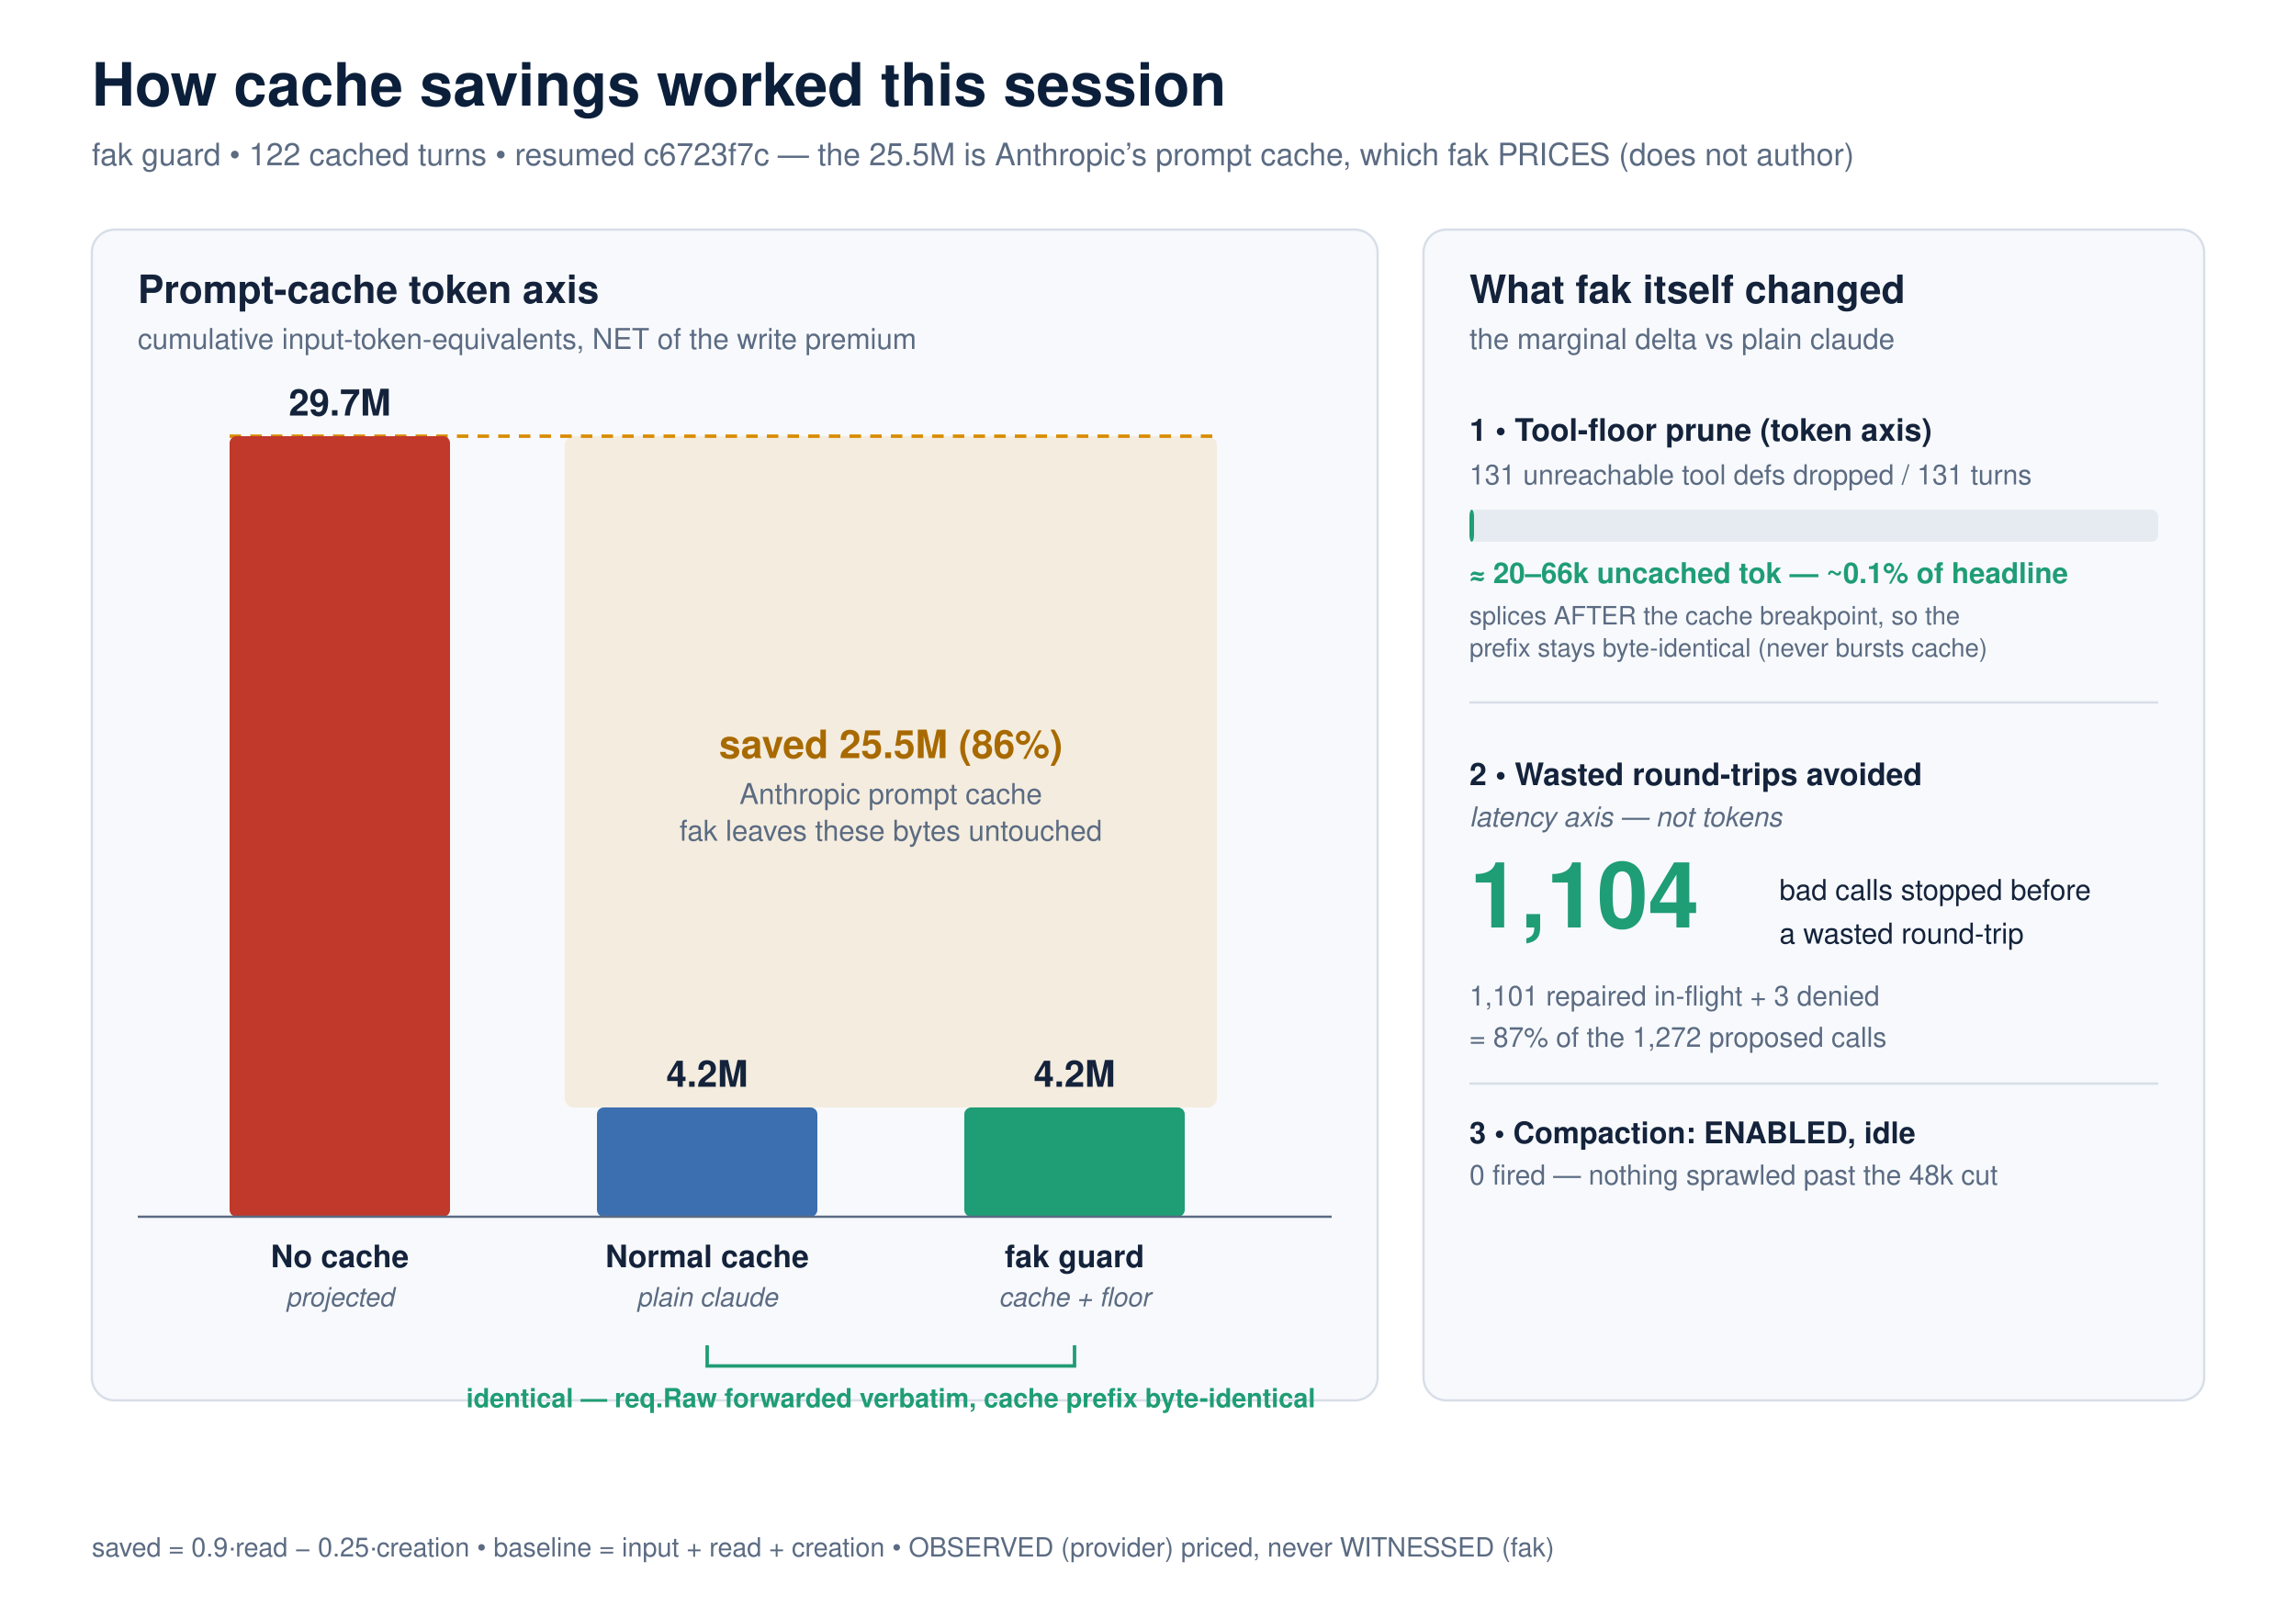
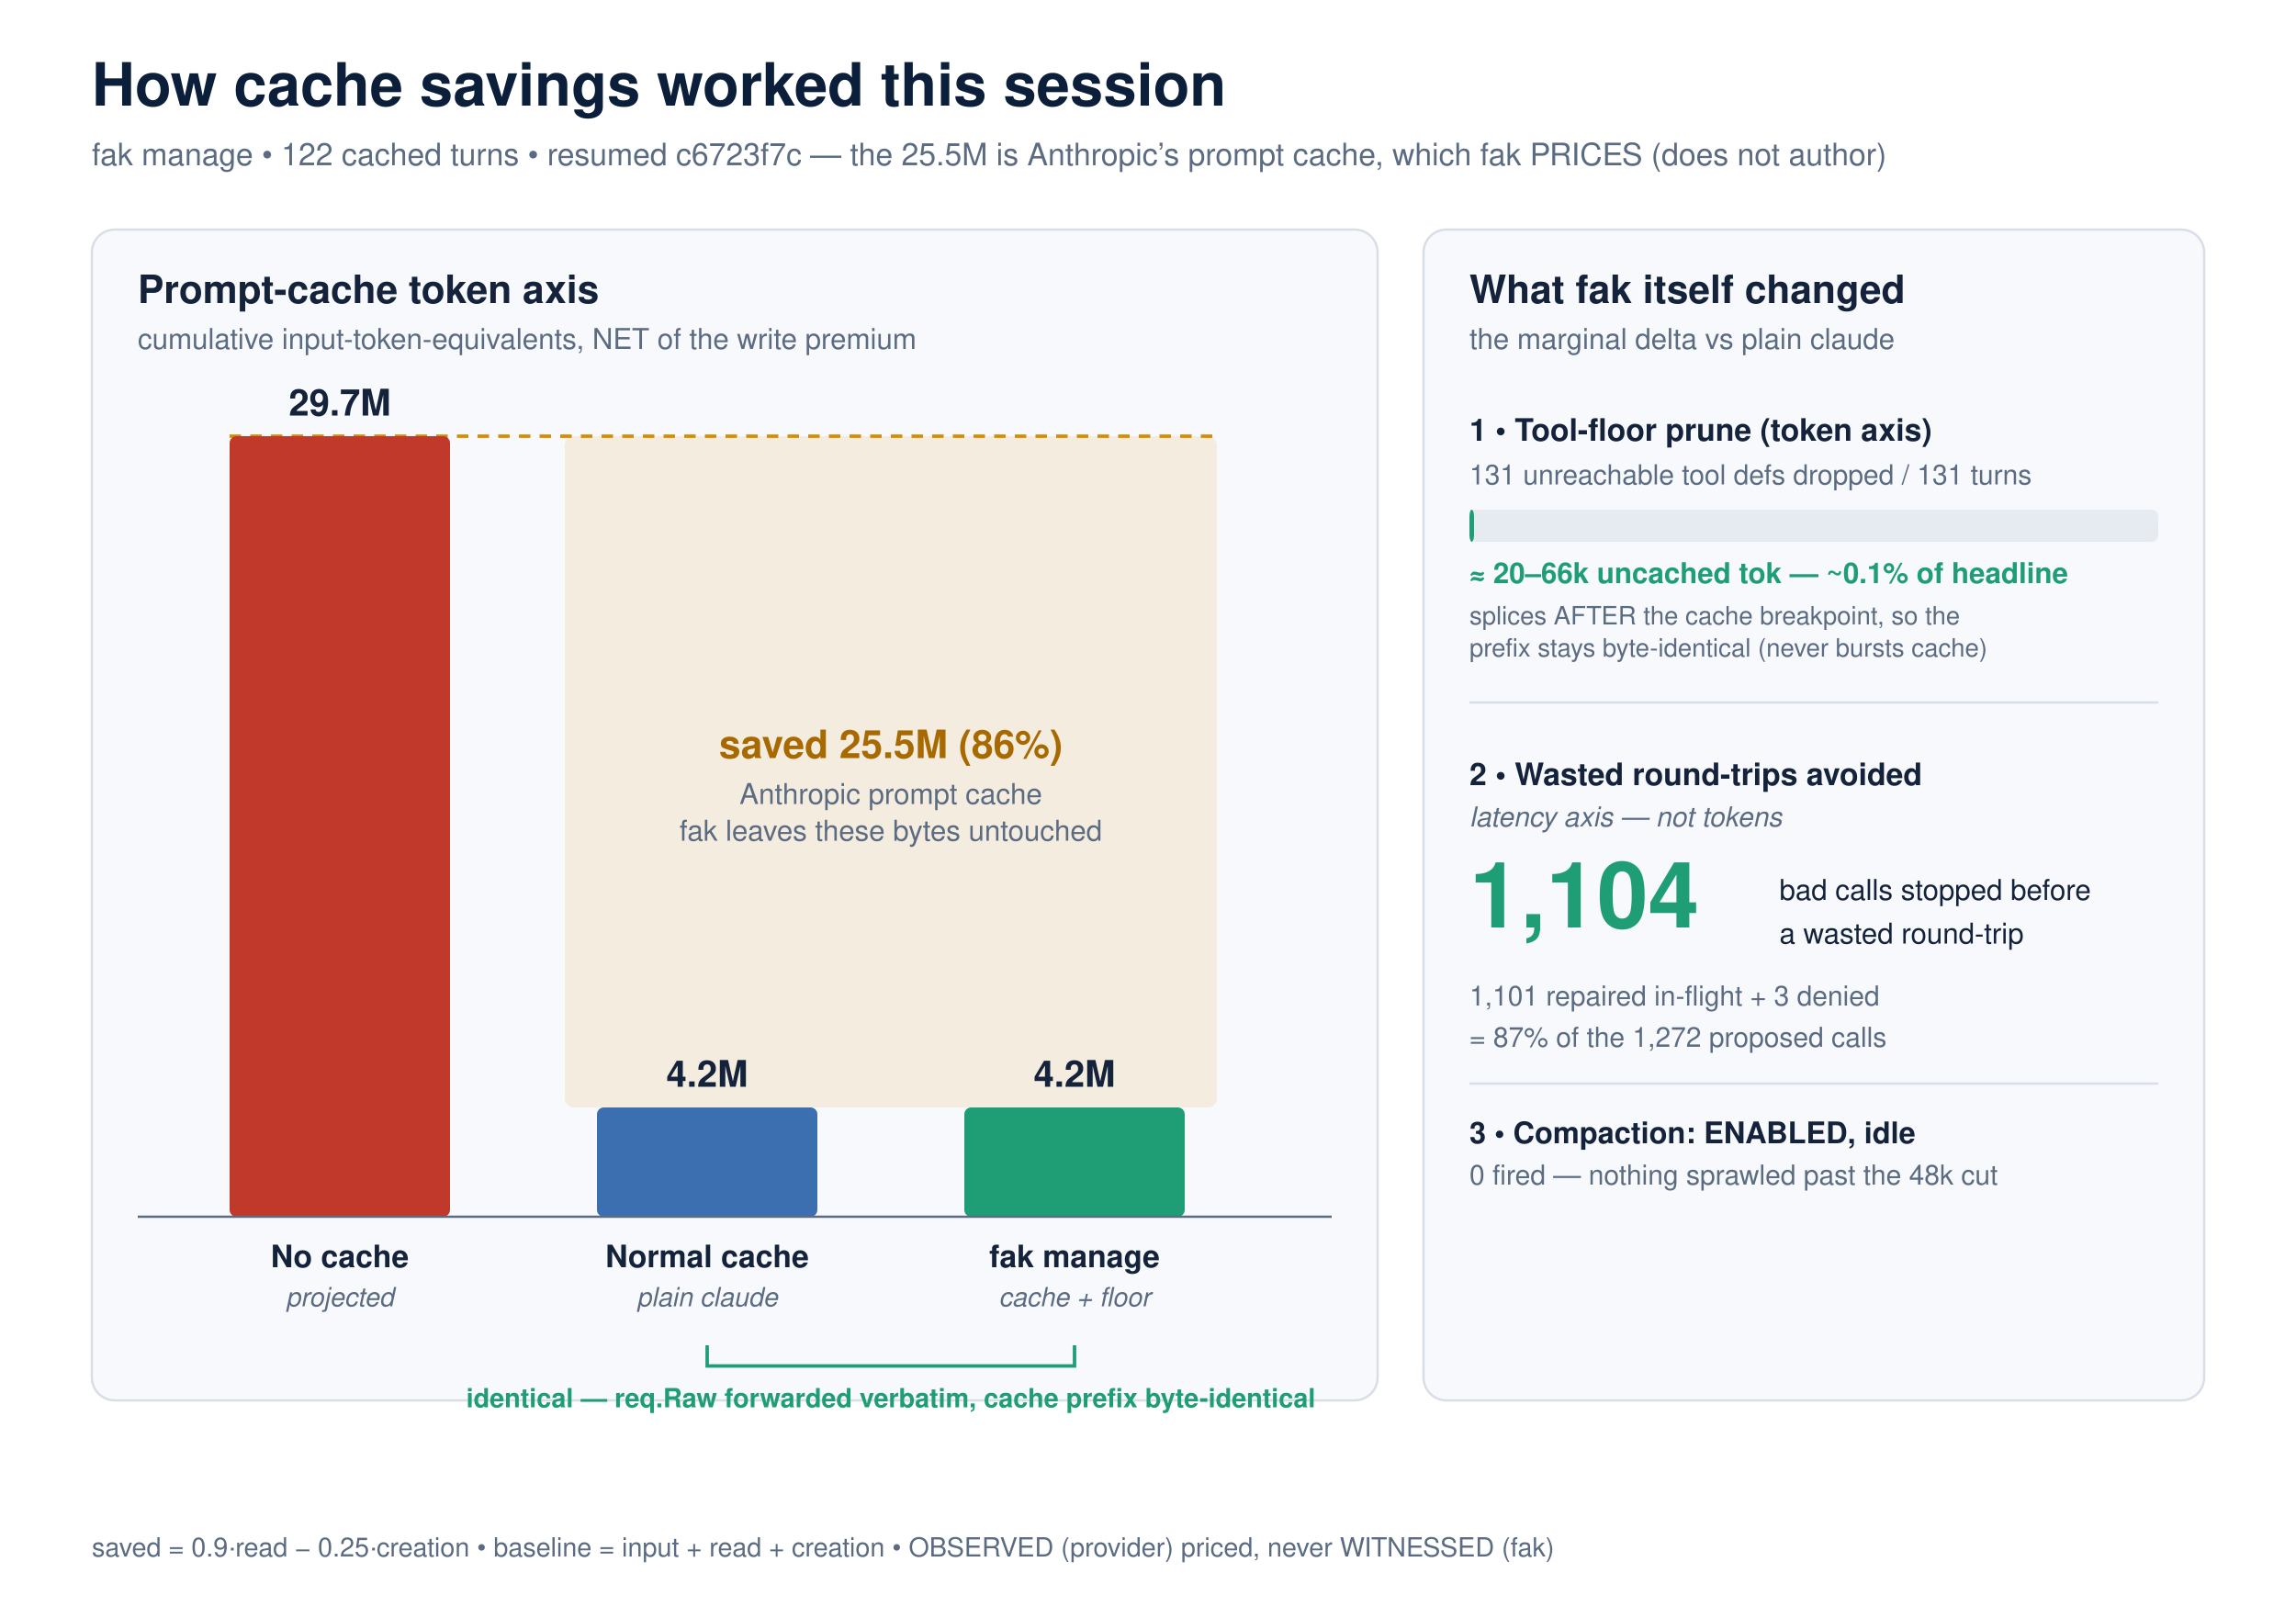
<svg xmlns="http://www.w3.org/2000/svg" width="1000" height="700" viewBox="0 0 1000 700" font-family="Segoe UI,Helvetica,Arial,sans-serif">
  <rect x="0.0" y="0.0" width="1000.0" height="700.0" rx="0" fill="#ffffff" />
  <text x="40.0" y="46.0" font-size="26" fill="#0b1f3a" text-anchor="start" font-weight="700">How cache savings worked this session</text>
-   <text x="40.0" y="72.0" font-size="13.5" fill="#5b6b82" text-anchor="start" font-weight="normal">fak guard • 122 cached turns • resumed c6723f7c — the 25.5M is Anthropic’s prompt cache, which fak PRICES (does not author)</text>
+   <text x="40.0" y="72.0" font-size="13.5" fill="#5b6b82" text-anchor="start" font-weight="normal">fak manage • 122 cached turns • resumed c6723f7c — the 25.5M is Anthropic’s prompt cache, which fak PRICES (does not author)</text>
  <rect x="40.0" y="100.0" width="560.0" height="510.0" rx="10" fill="#f7f9fc" stroke="#d8dee8" />
  <text x="60.0" y="132.0" font-size="17" fill="#14233b" text-anchor="start" font-weight="700">Prompt-cache token axis</text>
  <text x="60.0" y="152.0" font-size="12.5" fill="#5b6b82" text-anchor="start" font-weight="normal">cumulative input-token-equivalents, NET of the write premium</text>
  <rect x="246.0" y="190.0" width="284.0" height="292.4" rx="4" fill="#d98c00" fill-opacity="0.12" />
  <line x1="100" y1="190.0" x2="530" y2="190.0" stroke="#d98c00" stroke-width="1.5" stroke-dasharray="5 4" />
  <text x="388.0" y="330.2" font-size="17" fill="#a86a00" text-anchor="middle" font-weight="700">saved 25.5M  (86%)</text>
  <text x="388.0" y="350.2" font-size="12.5" fill="#5b6b82" text-anchor="middle" font-weight="normal">Anthropic prompt cache</text>
  <text x="388.0" y="366.2" font-size="12.5" fill="#5b6b82" text-anchor="middle" font-weight="normal">fak leaves these bytes untouched</text>
  <rect x="100.0" y="190.0" width="96.0" height="340.0" rx="3" fill="#c0392b" />
  <text x="148.0" y="181.0" font-size="16" fill="#14233b" text-anchor="middle" font-weight="700">29.7M</text>
  <text x="148.0" y="552.0" font-size="13.5" fill="#14233b" text-anchor="middle" font-weight="700">No cache</text>
  <text x="148.0" y="569.0" font-size="11.5" fill="#5b6b82" text-anchor="middle" font-weight="normal" font-style="italic">projected</text>
  <rect x="260.0" y="482.4" width="96.0" height="47.6" rx="3" fill="#3b6fb0" />
  <text x="308.0" y="473.4" font-size="16" fill="#14233b" text-anchor="middle" font-weight="700">4.2M</text>
  <text x="308.0" y="552.0" font-size="13.5" fill="#14233b" text-anchor="middle" font-weight="700">Normal cache</text>
  <text x="308.0" y="569.0" font-size="11.5" fill="#5b6b82" text-anchor="middle" font-weight="normal" font-style="italic">plain claude</text>
  <rect x="420.0" y="482.4" width="96.0" height="47.6" rx="3" fill="#1f9d74" />
  <text x="468.0" y="473.4" font-size="16" fill="#14233b" text-anchor="middle" font-weight="700">4.2M</text>
-   <text x="468.0" y="552.0" font-size="13.5" fill="#14233b" text-anchor="middle" font-weight="700">fak guard</text>
+   <text x="468.0" y="552.0" font-size="13.5" fill="#14233b" text-anchor="middle" font-weight="700">fak manage</text>
  <text x="468.0" y="569.0" font-size="11.5" fill="#5b6b82" text-anchor="middle" font-weight="normal" font-style="italic">cache + floor</text>
  <line x1="60" y1="530" x2="580" y2="530" stroke="#5b6b82" stroke-width="1" />
  <path d="M 308.0 586 L 308.0 595 L 468.0 595 L 468.0 586" fill="none" stroke="#1f9d74" stroke-width="1.5" />
  <text x="388.0" y="613.0" font-size="11.5" fill="#1f9d74" text-anchor="middle" font-weight="600">identical — req.Raw forwarded verbatim, cache prefix byte-identical</text>
  <rect x="620.0" y="100.0" width="340.0" height="510.0" rx="10" fill="#f7f9fc" stroke="#d8dee8" />
  <text x="640.0" y="132.0" font-size="17" fill="#14233b" text-anchor="start" font-weight="700">What fak itself changed</text>
  <text x="640.0" y="152.0" font-size="12.5" fill="#5b6b82" text-anchor="start" font-weight="normal">the marginal delta vs plain claude</text>
  <text x="640.0" y="192.0" font-size="13.5" fill="#14233b" text-anchor="start" font-weight="700">1 • Tool-floor prune  (token axis)</text>
  <text x="640.0" y="211.0" font-size="12" fill="#5b6b82" text-anchor="start" font-weight="normal">131 unreachable tool defs dropped / 131 turns</text>
  <rect x="640.0" y="222.0" width="300.0" height="14.0" rx="3" fill="#e6ebf2" />
  <rect x="640.0" y="222.0" width="2.0" height="14.0" rx="3" fill="#1f9d74" />
  <text x="640.0" y="254.0" font-size="12.5" fill="#1f9d74" text-anchor="start" font-weight="600">≈ 20–66k uncached tok  —  ~0.1% of headline</text>
  <text x="640.0" y="272.0" font-size="11" fill="#5b6b82" text-anchor="start" font-weight="normal">splices AFTER the cache breakpoint, so the</text>
  <text x="640.0" y="286.0" font-size="11" fill="#5b6b82" text-anchor="start" font-weight="normal">prefix stays byte-identical (never bursts cache)</text>
  <line x1="640" y1="306" x2="940" y2="306" stroke="#d8dee8" />
  <text x="640.0" y="342.0" font-size="13.5" fill="#14233b" text-anchor="start" font-weight="700">2 • Wasted round-trips avoided</text>
  <text x="640.0" y="360.0" font-size="12" fill="#5b6b82" text-anchor="start" font-weight="normal" font-style="italic">latency axis — not tokens</text>
  <text x="640.0" y="404.0" font-size="40" fill="#1f9d74" text-anchor="start" font-weight="800">1,104</text>
  <text x="775.0" y="392.0" font-size="12.5" fill="#14233b" text-anchor="start" font-weight="normal">bad calls stopped before</text>
  <text x="775.0" y="411.0" font-size="12.5" fill="#14233b" text-anchor="start" font-weight="normal">a wasted round-trip</text>
  <text x="640.0" y="438.0" font-size="12" fill="#5b6b82" text-anchor="start" font-weight="normal">1,101 repaired in-flight + 3 denied</text>
  <text x="640.0" y="456.0" font-size="12" fill="#5b6b82" text-anchor="start" font-weight="normal">= 87% of the 1,272 proposed calls</text>
  <line x1="640" y1="472" x2="940" y2="472" stroke="#d8dee8" />
  <text x="640.0" y="498.0" font-size="13" fill="#14233b" text-anchor="start" font-weight="600">3 • Compaction: ENABLED, idle</text>
  <text x="640.0" y="516.0" font-size="12" fill="#5b6b82" text-anchor="start" font-weight="normal">0 fired — nothing sprawled past the 48k cut</text>
  <text x="40.0" y="678.0" font-size="11.5" fill="#5b6b82" text-anchor="start" font-weight="normal">saved = 0.9·read − 0.25·creation   •   baseline = input + read + creation   •   OBSERVED (provider) priced, never WITNESSED (fak)</text>
</svg>
